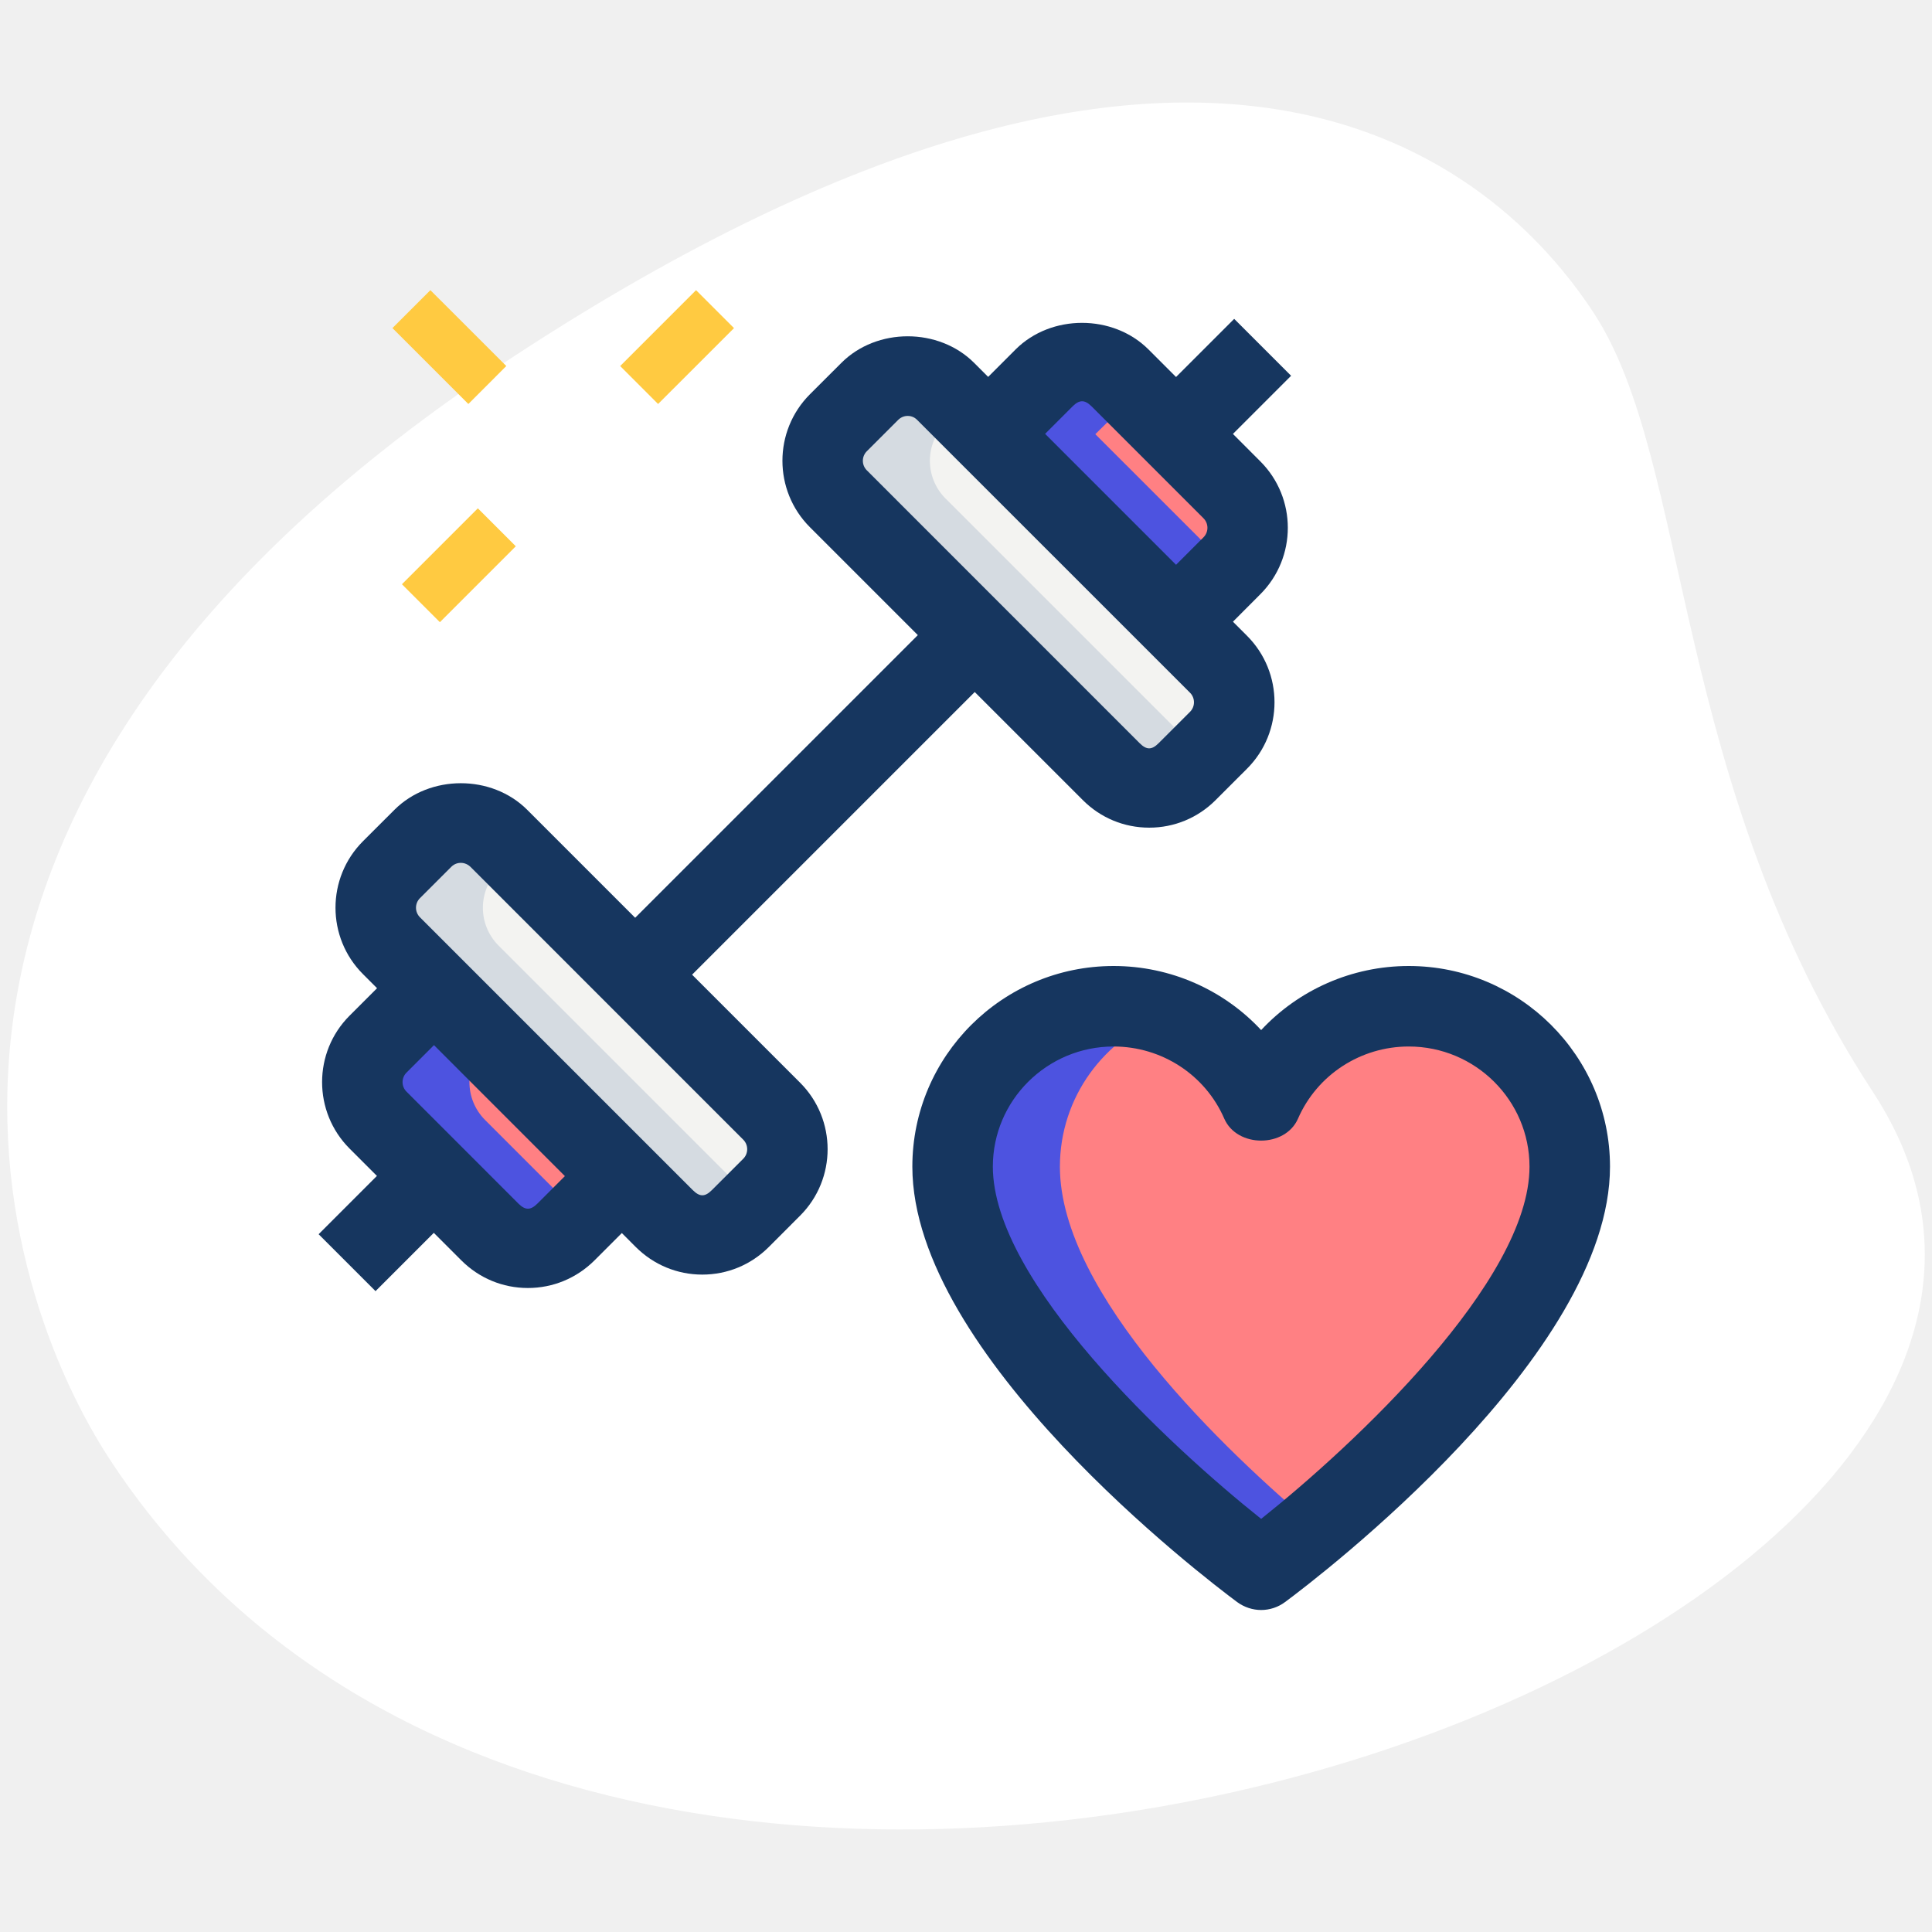
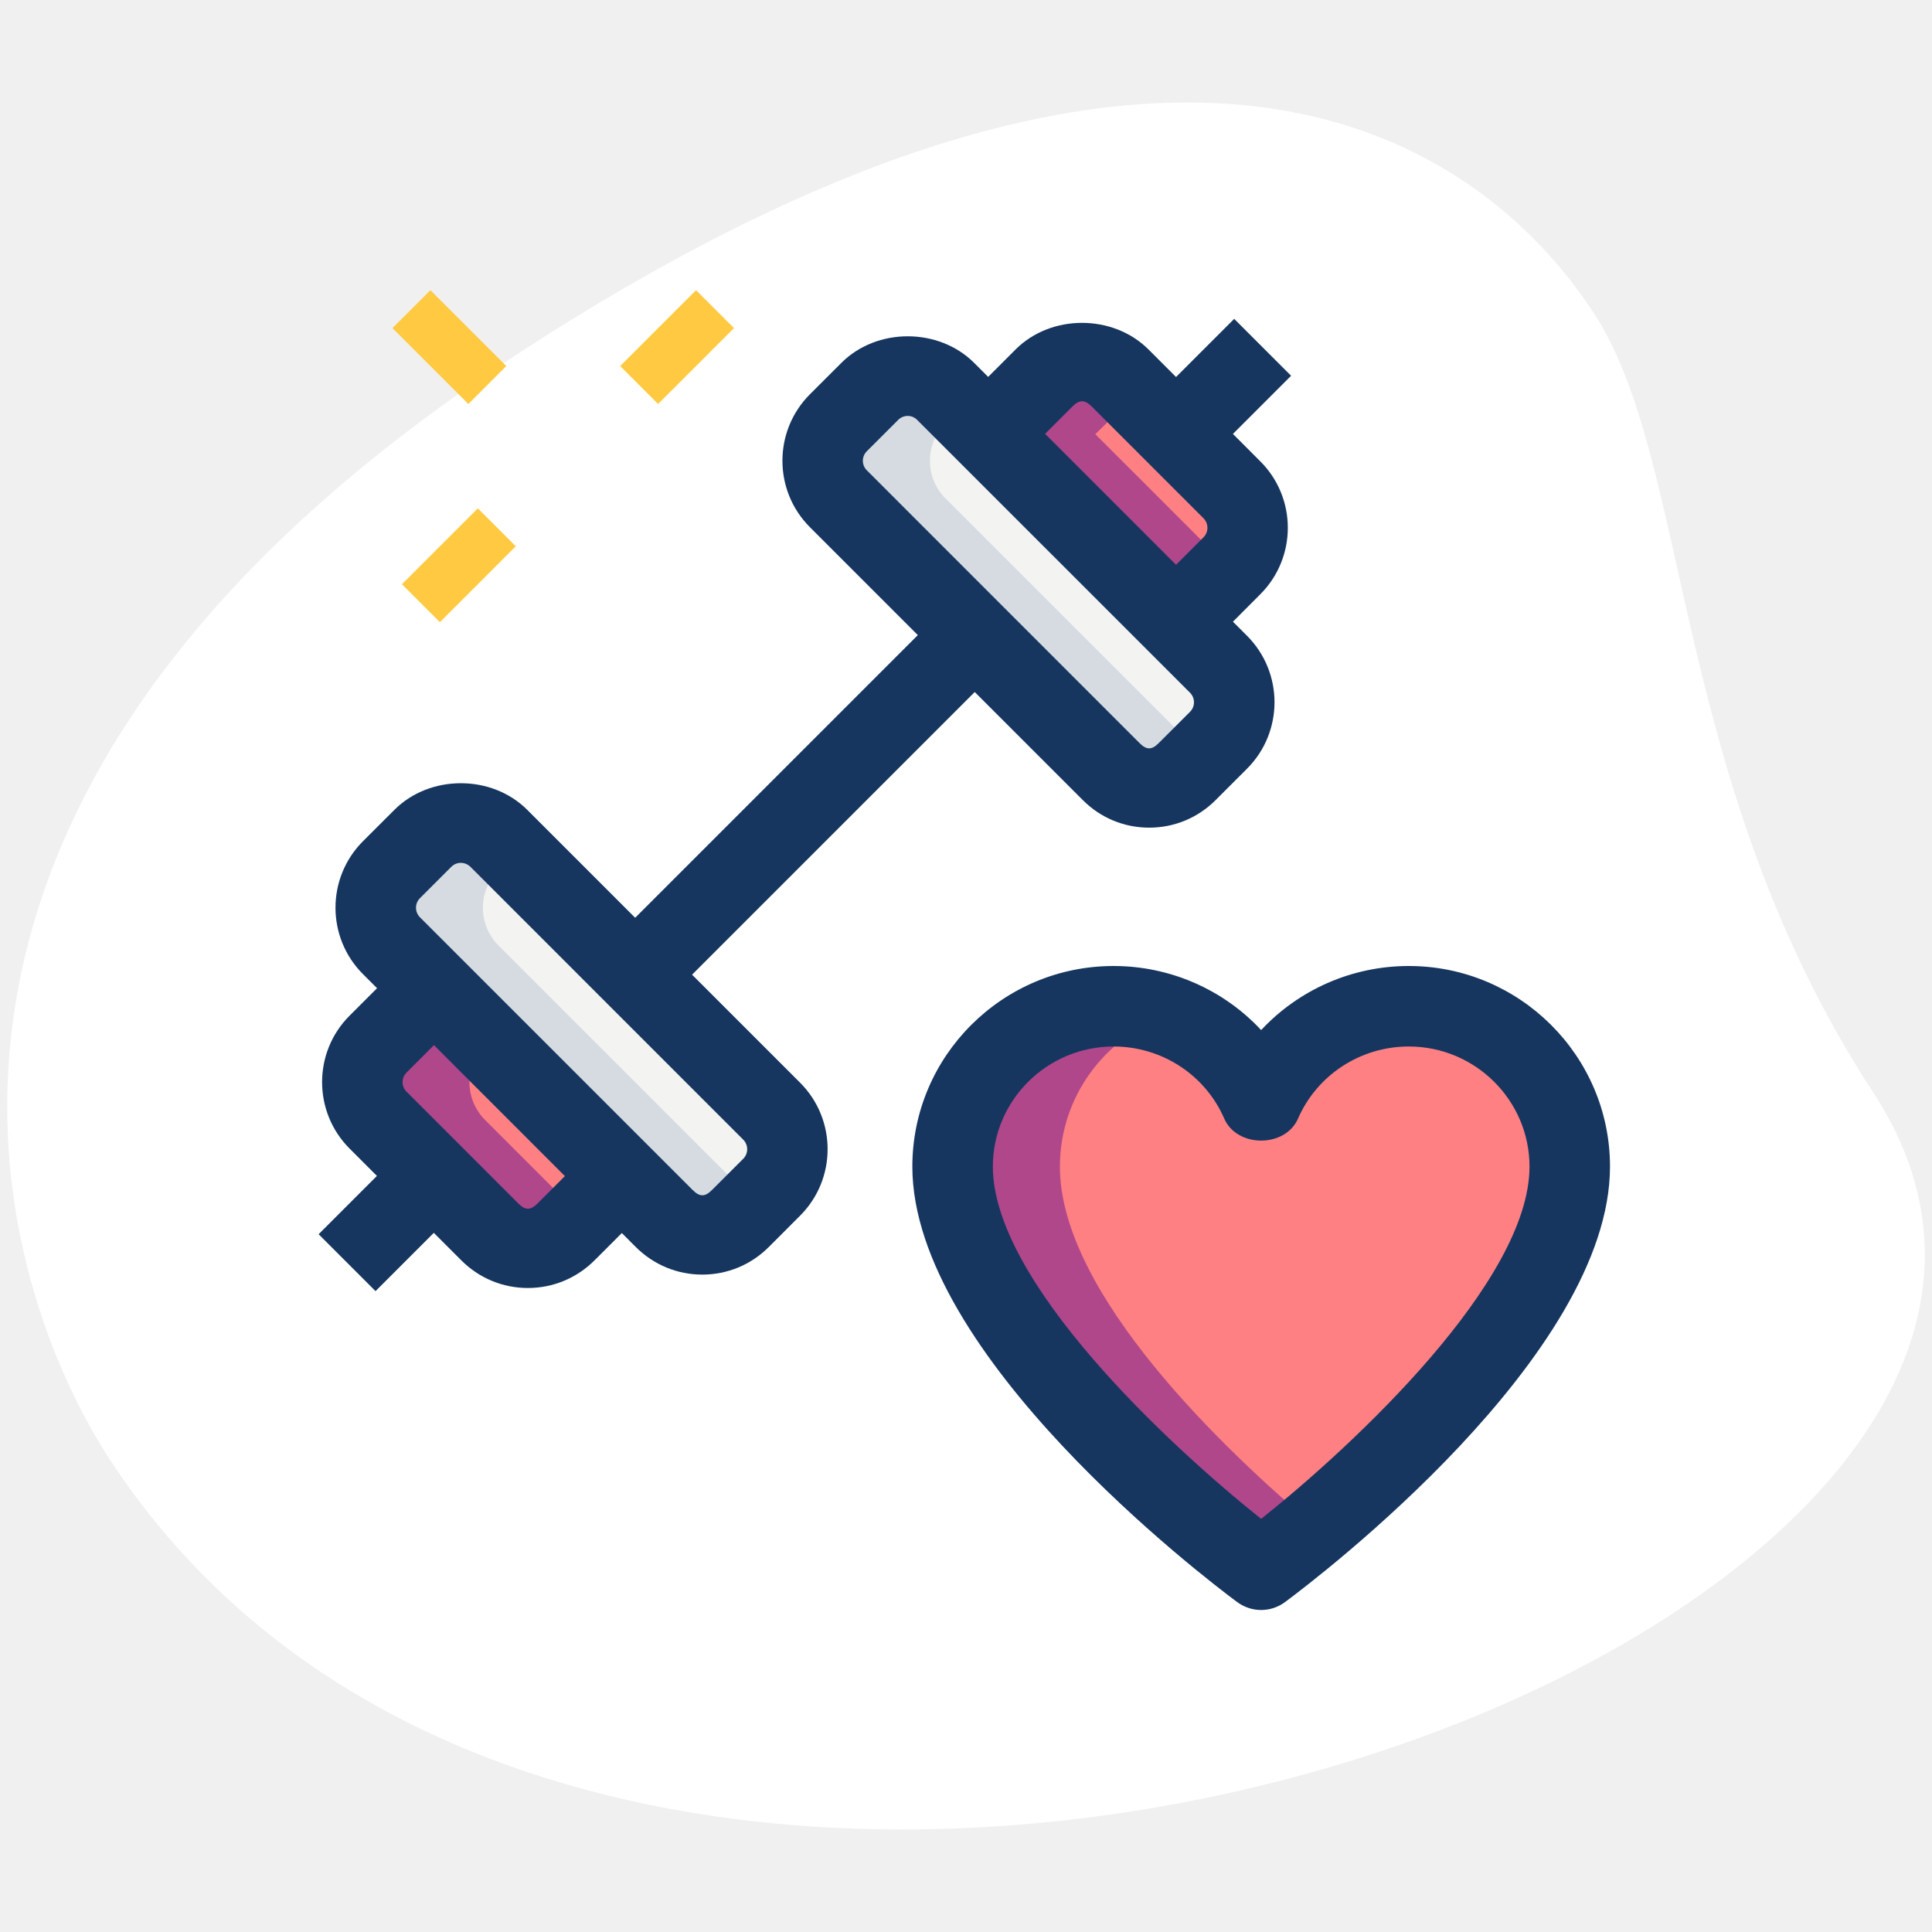
<svg xmlns="http://www.w3.org/2000/svg" width="48" height="48" viewBox="0 0 48 48" fill="none">
  <path d="M46.539 27.14C41.496 19.419 42.032 11.504 39.601 7.783C37.171 4.061 29.927 -2.355 12.811 8.825C-4.305 20.005 0.048 32.159 2.723 36.251C15.24 55.413 55.471 40.815 46.539 27.14Z" fill="white" />
  <path d="M9.724 23.495L16.505 30.276C17.027 30.797 17.871 30.797 18.391 30.276L19.172 29.495C19.693 28.973 19.693 28.129 19.172 27.609L12.391 20.828C11.869 20.307 11.025 20.307 10.505 20.828L9.724 21.609C9.203 22.131 9.203 22.975 9.724 23.495Z" fill="#F3F3F1" />
  <path d="M30.276 16.505L23.495 9.724C22.973 9.203 22.129 9.203 21.609 9.724L20.828 10.505C20.307 11.027 20.307 11.871 20.828 12.391L27.609 19.172C28.131 19.693 28.975 19.693 29.495 19.172L30.276 18.391C30.797 17.869 30.797 17.025 30.276 16.505Z" fill="#F3F3F1" />
  <path d="M9.391 25.943C8.869 26.464 8.869 27.308 9.391 27.828L12.172 30.609C12.693 31.131 13.537 31.131 14.057 30.609L15.448 29.219L10.781 24.552L9.391 25.943Z" fill="#FF8083" />
  <path d="M30.609 12.172L27.828 9.391C27.307 8.869 26.463 8.869 25.943 9.391L24.552 10.781L29.219 15.448L30.609 14.057C31.131 13.536 31.131 12.692 30.609 12.172Z" fill="#FF8083" />
  <path d="M35 25C33.36 25 31.947 25.983 31.333 27.391C30.72 25.983 29.307 25 27.667 25C25.46 25 23.667 26.787 23.667 28.984C23.667 33.3 31.333 39 31.333 39C31.333 39 39 33.3 39 28.984C39 26.787 37.207 25 35 25Z" fill="#FF8083" />
  <path d="M18.787 29.893L18.387 30.28C17.867 30.8 17.027 30.8 16.507 30.28L9.72 23.493C9.2 22.973 9.2 22.133 9.72 21.613L10.507 20.827C11.027 20.307 11.867 20.307 12.387 20.827L12.787 21.227L12.387 21.613C11.867 22.133 11.867 22.973 12.387 23.493L18.787 29.893Z" fill="#D5DBE1" />
  <path d="M29.893 18.787L29.493 19.173C28.973 19.693 28.133 19.693 27.613 19.173L20.827 12.387C20.307 11.867 20.307 11.027 20.827 10.507L21.613 9.72C22.133 9.2 22.973 9.2 23.493 9.72L23.893 10.12L23.493 10.507C22.973 11.027 22.973 11.867 23.493 12.387L29.893 18.787Z" fill="#D5DBE1" />
-   <path d="M32.667 37.92C31.867 38.6 31.333 39 31.333 39C31.333 39 23.667 33.307 23.667 28.987C23.667 26.787 25.467 25 27.667 25C28.133 25 28.573 25.08 28.987 25.227C27.44 25.787 26.333 27.253 26.333 28.987C26.333 32.16 30.48 36.08 32.667 37.92Z" fill="#4D53E0" />
-   <path d="M14.453 30.227L14.053 30.613C13.533 31.133 12.693 31.133 12.173 30.613L9.387 27.827C8.867 27.307 8.867 26.467 9.387 25.947L10.787 24.547L12.12 25.88L12.053 25.947C11.533 26.467 11.533 27.307 12.053 27.827L14.453 30.227Z" fill="#4D53E0" />
-   <path d="M30.547 14.12L29.213 15.453L24.547 10.787L25.947 9.387C26.467 8.867 27.307 8.867 27.827 9.387L28.227 9.787L27.213 10.787L30.547 14.12Z" fill="#4D53E0" />
+   <path d="M32.667 37.92C31.867 38.6 31.333 39 31.333 39C31.333 39 23.667 33.307 23.667 28.987C23.667 26.787 25.467 25 27.667 25C28.133 25 28.573 25.08 28.987 25.227C27.44 25.787 26.333 27.253 26.333 28.987C26.333 32.16 30.48 36.08 32.667 37.92Z" fill="#AF478A" />
+   <path d="M14.453 30.227L14.053 30.613C13.533 31.133 12.693 31.133 12.173 30.613L9.387 27.827C8.867 27.307 8.867 26.467 9.387 25.947L10.787 24.547L12.12 25.88L12.053 25.947C11.533 26.467 11.533 27.307 12.053 27.827L14.453 30.227Z" fill="#AF478A" />
+   <path d="M30.547 14.12L29.213 15.453L24.547 10.787L25.947 9.387C26.467 8.867 27.307 8.867 27.827 9.387L28.227 9.787L27.213 10.787L30.547 14.12Z" fill="#AF478A" />
  <path d="M31.333 40C31.124 40 30.915 39.933 30.737 39.803C29.911 39.189 22.667 33.668 22.667 28.984C22.667 26.236 24.909 24 27.667 24C29.084 24 30.405 24.595 31.333 25.592C32.261 24.595 33.583 24 35 24C37.757 24 40 26.236 40 28.984C40 33.668 32.756 39.188 31.929 39.801C31.752 39.933 31.543 40 31.333 40ZM27.667 26C26.012 26 24.667 27.339 24.667 28.984C24.667 31.84 29.035 35.905 31.333 37.736C33.632 35.904 38 31.833 38 28.984C38 27.339 36.655 26 35 26C33.804 26 32.724 26.703 32.249 27.791C31.932 28.52 30.733 28.52 30.416 27.791C29.943 26.703 28.863 26 27.667 26Z" fill="#16365F" />
  <path d="M27.916 10.669L30.663 7.922L32.077 9.336L29.33 12.083L27.916 10.669Z" fill="#16365F" />
  <path d="M15.289 23.293L23.288 15.294L24.702 16.708L16.703 24.707L15.289 23.293Z" fill="#16365F" />
  <path d="M7.916 30.664L10.663 27.916L12.077 29.331L9.33 32.078L7.916 30.664Z" fill="#16365F" />
  <path d="M17.448 31.667C16.824 31.667 16.239 31.423 15.797 30.983L9.017 24.201C8.108 23.291 8.108 21.812 9.017 20.901L9.799 20.12C10.679 19.24 12.216 19.237 13.099 20.12L19.88 26.901C20.789 27.812 20.789 29.291 19.88 30.201L19.099 30.983C18.657 31.424 18.071 31.667 17.448 31.667ZM11.448 21.437C11.396 21.437 11.297 21.451 11.213 21.535L10.432 22.316C10.303 22.447 10.303 22.657 10.432 22.788L17.213 29.569C17.384 29.739 17.515 29.739 17.685 29.569L18.467 28.788C18.596 28.657 18.596 28.447 18.467 28.316L11.687 21.535C11.599 21.451 11.5 21.437 11.448 21.437Z" fill="#16365F" />
  <path d="M13.115 32C12.491 32 11.905 31.756 11.464 31.316L8.684 28.535C7.775 27.624 7.775 26.145 8.684 25.235L10.075 23.844L11.489 25.259L10.099 26.649C9.969 26.78 9.969 26.991 10.099 27.121L12.88 29.903C13.051 30.072 13.181 30.072 13.352 29.903L14.743 28.512L16.157 29.927L14.767 31.317C14.324 31.757 13.737 32 13.115 32Z" fill="#16365F" />
  <path d="M28.552 20.563C27.929 20.563 27.343 20.32 26.903 19.879L20.121 13.097C19.212 12.187 19.212 10.708 20.121 9.797L20.903 9.016C21.785 8.133 23.323 8.137 24.203 9.016L30.983 15.797C31.892 16.708 31.892 18.187 30.983 19.097L30.201 19.879C29.761 20.319 29.176 20.563 28.552 20.563ZM22.552 10.333C22.5 10.333 22.401 10.347 22.316 10.431L21.535 11.212C21.405 11.343 21.405 11.553 21.535 11.684L28.315 18.465C28.485 18.635 28.616 18.635 28.785 18.465L29.567 17.684C29.696 17.553 29.696 17.343 29.567 17.212L22.785 10.431C22.703 10.347 22.604 10.333 22.552 10.333Z" fill="#16365F" />
  <path d="M29.925 16.155L28.511 14.74L29.901 13.349C30.031 13.219 30.031 13.008 29.901 12.877L27.12 10.096C26.949 9.927 26.819 9.927 26.648 10.096L25.257 11.487L23.843 10.072L25.233 8.681C26.116 7.8 27.652 7.803 28.533 8.681L31.313 11.463C32.223 12.373 32.223 13.852 31.313 14.763L29.925 16.155Z" fill="#16365F" />
  <path d="M9.986 14.515L11.872 12.629L12.815 13.572L10.929 15.458L9.986 14.515Z" fill="#FFCA41" />
  <path d="M15.408 9.094L17.293 7.209L18.236 8.152L16.35 10.037L15.408 9.094Z" fill="#FFCA41" />
  <path d="M9.75 8.151L10.693 7.209L12.579 9.094L11.636 10.037L9.75 8.151Z" fill="#FFCA41" />
</svg>
